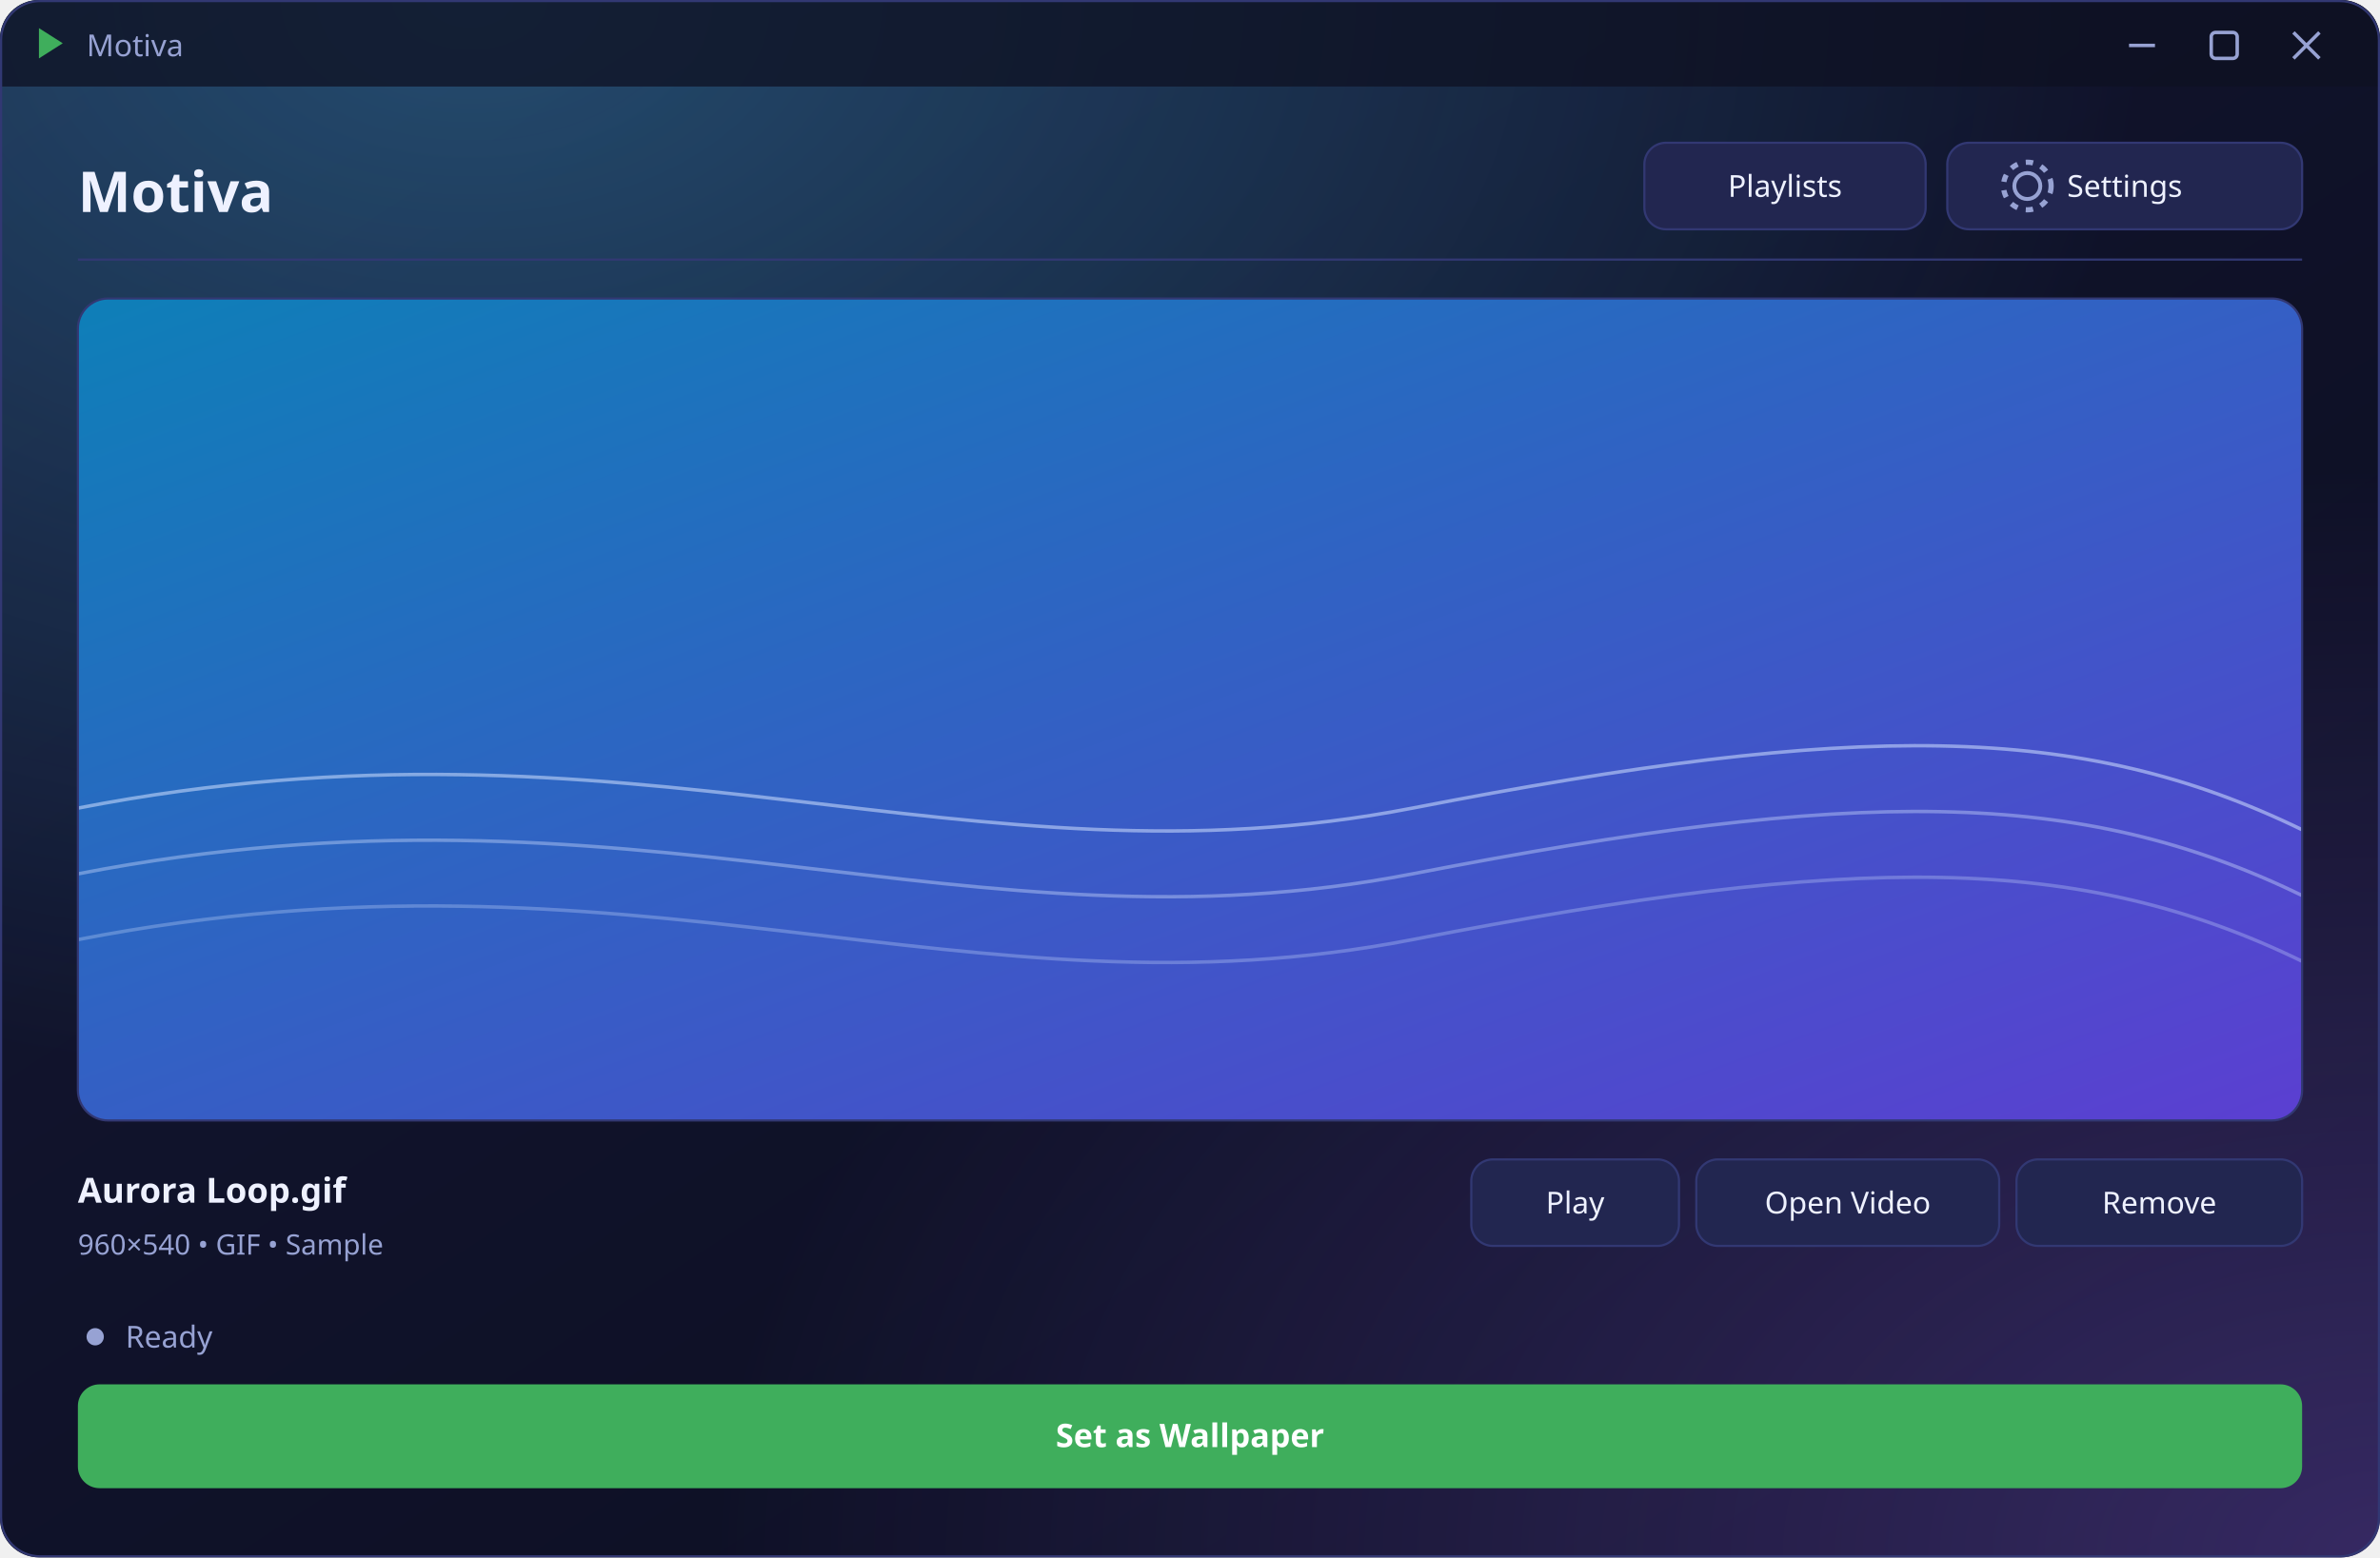
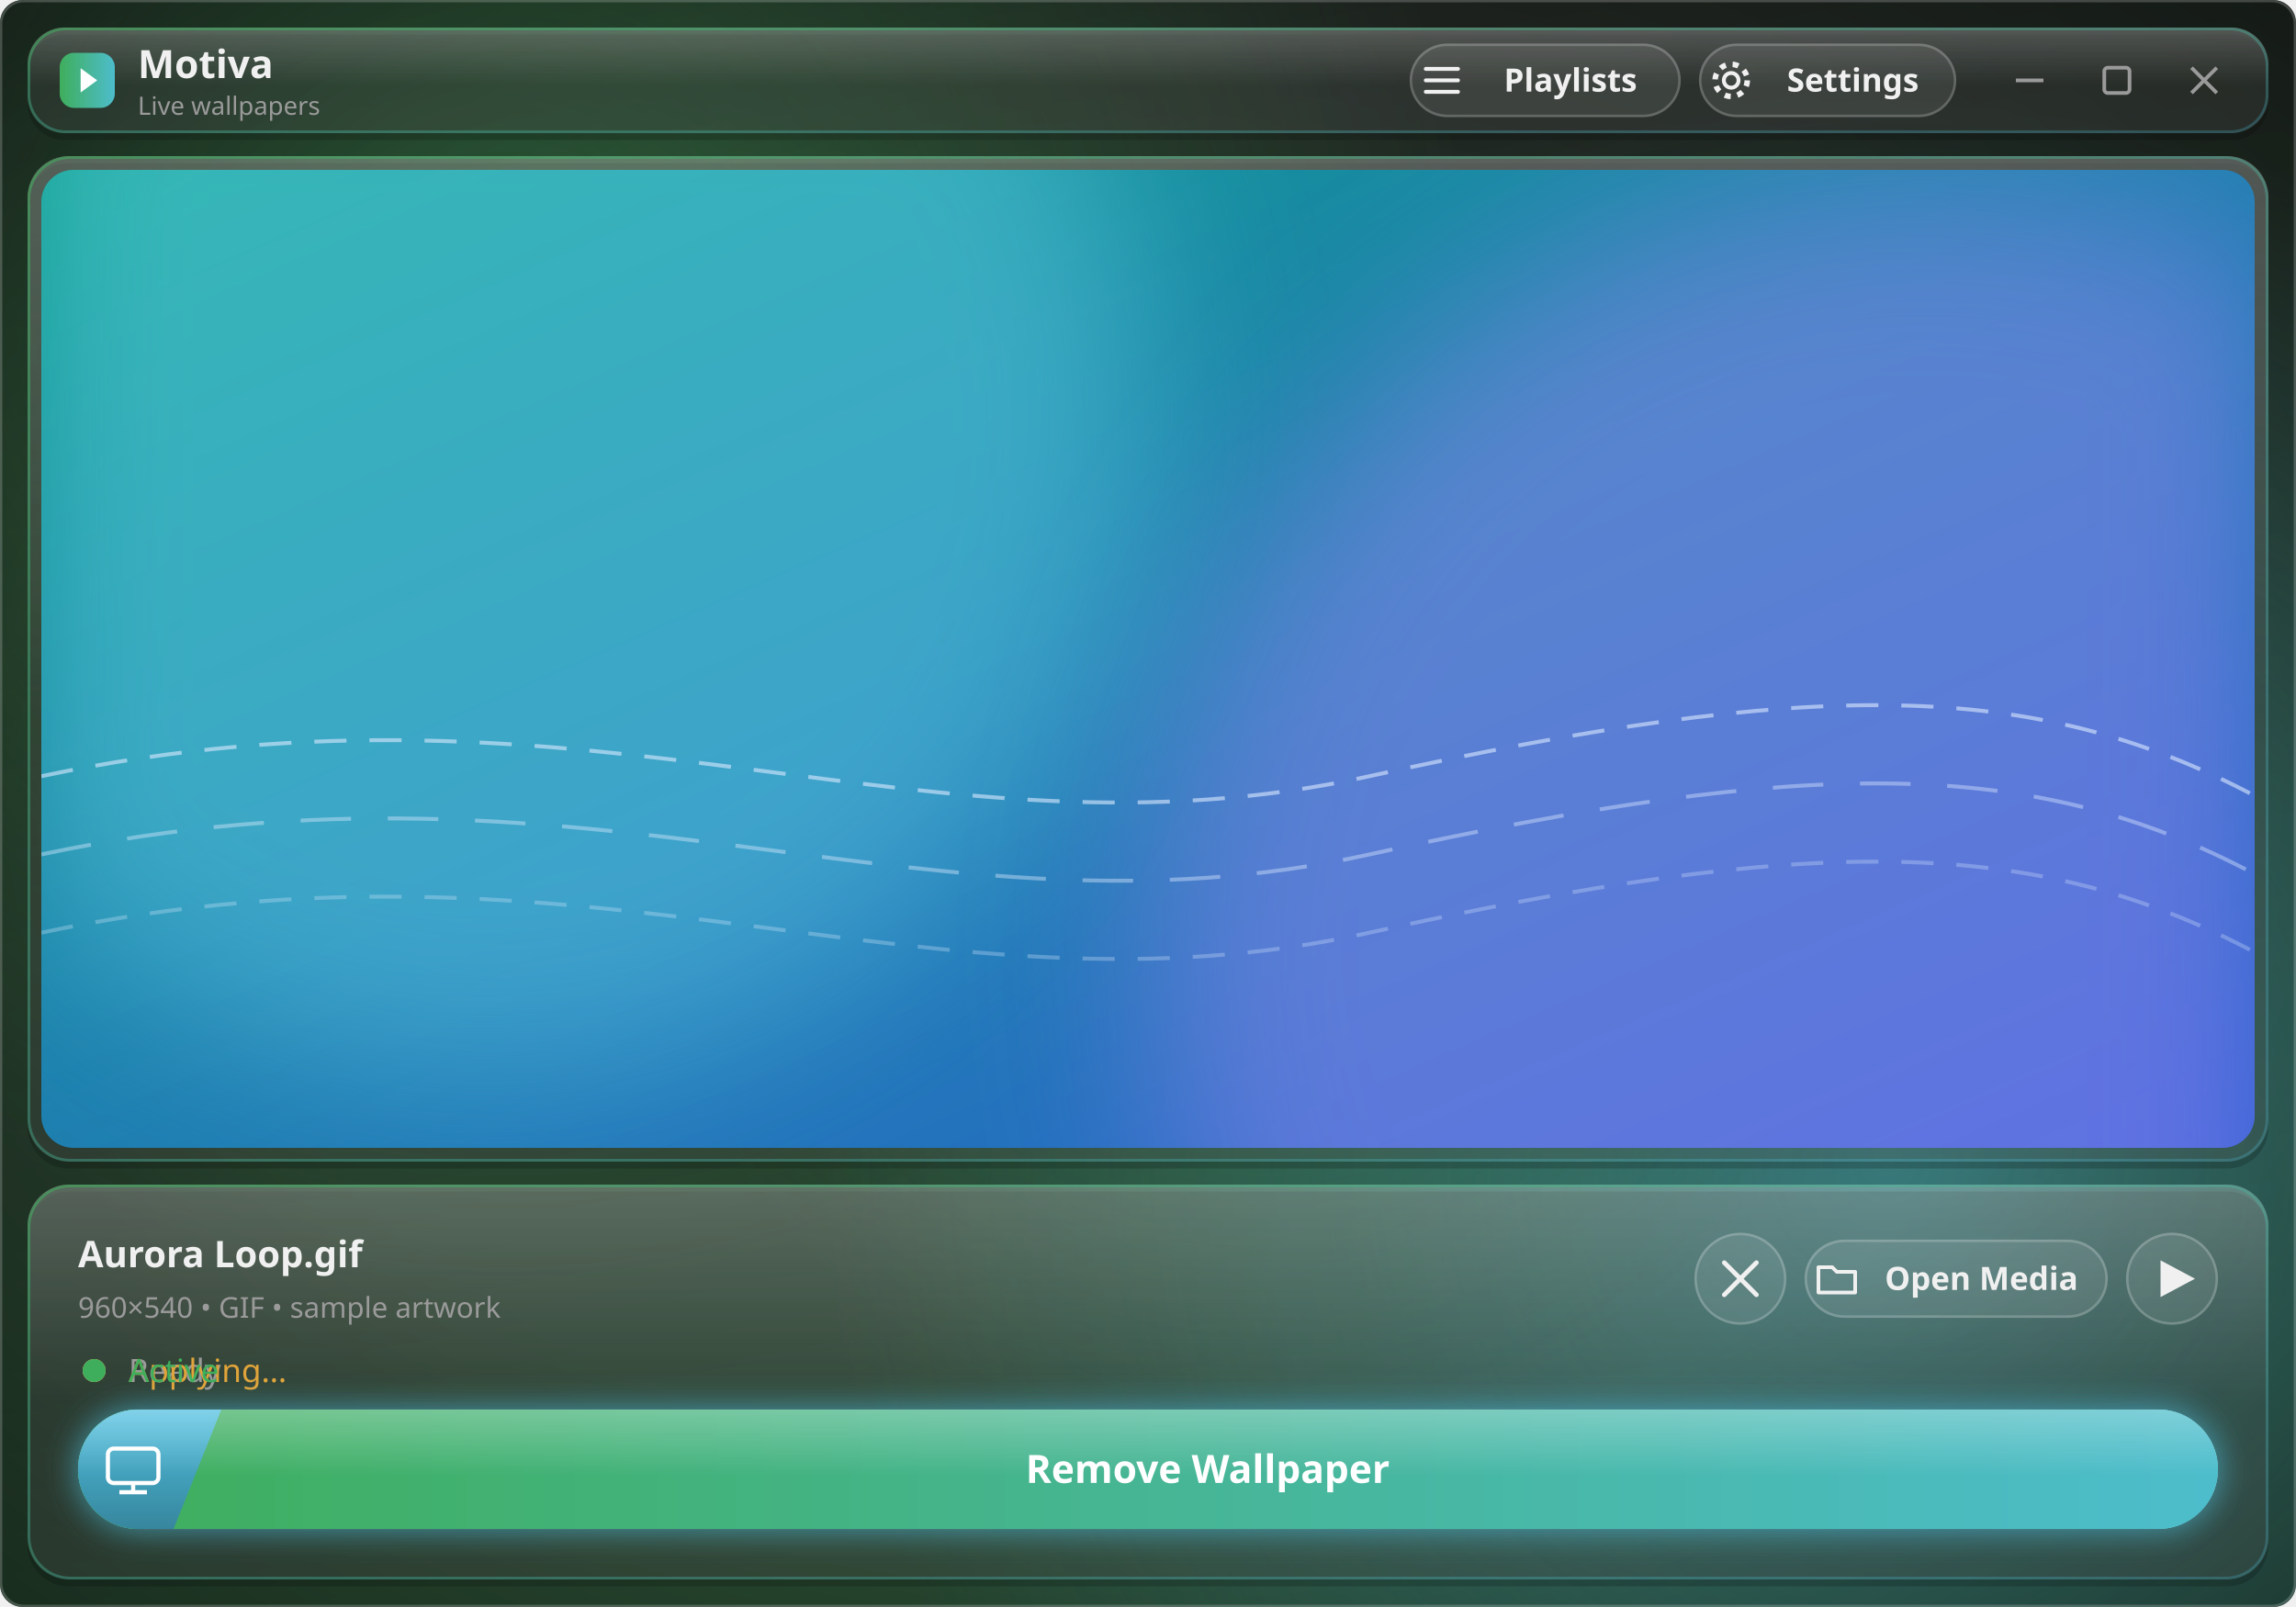
- <svg xmlns="http://www.w3.org/2000/svg" viewBox="0 0 1100 720" width="1100" height="720" role="img" aria-label="Illustration of the Motiva window">
+ <svg xmlns="http://www.w3.org/2000/svg" viewBox="0 0 1000 700" width="1000" height="700" role="img" aria-label="Illustration of the Motiva window (Dark Aurora theme)">
+   <style>
+ text{font-family:Bahnschrift, 'Segoe UI', system-ui, sans-serif}
+ @media (prefers-reduced-motion:reduce){*{animation:none!important}}
+ .d1{animation:d1 16s ease-in-out infinite alternate}.d2{animation:d2 19s ease-in-out infinite alternate}.d3{animation:d3 13s ease-in-out infinite alternate}
+ @keyframes d1{to{transform:translate(70px,50px)}}@keyframes d2{to{transform:translate(-80px,-40px)}}@keyframes d3{to{transform:translate(40px,-60px)}}
+ .wave{stroke-dasharray:14 10;animation:wv 6s linear infinite}@keyframes wv{to{stroke-dashoffset:-96}}
+ .wave2{stroke-dasharray:22 16;animation:wv 9s linear infinite reverse}
+ .s1{animation:s1 10s infinite}.s2{animation:s2 10s infinite}.s3{animation:s3 10s infinite}
+ @keyframes s1{0%,30%{opacity:1}34%,96%{opacity:0}100%{opacity:1}}
+ @keyframes s2{0%,30%{opacity:0}34%,48%{opacity:1}52%,100%{opacity:0}}
+ @keyframes s3{0%,48%{opacity:0}52%,92%{opacity:1}96%,100%{opacity:0}}
+ .pulse{animation:pl 2.4s ease-in-out infinite}@keyframes pl{50%{opacity:.35}}
+ .spin{transform-box:fill-box;transform-origin:center;animation:sp 1.1s linear infinite}@keyframes sp{to{transform:rotate(360deg)}}
+ .hov{animation:hv 12s infinite steps(1)}
+ .flowdash{stroke-dasharray:9 9;animation:fd 1.4s linear infinite}@keyframes fd{to{stroke-dashoffset:-36}}
+ .tg{animation:tg 6s ease-in-out infinite alternate}@keyframes tg{0%,35%{transform:translateX(0)}65%,100%{transform:translateX(20px)}}
+ .tgb{animation:tgb 6s ease-in-out infinite alternate}@keyframes tgb{0%,35%{opacity:0}65%,100%{opacity:1}}
+ .tg2{animation:tg 6s ease-in-out infinite alternate-reverse}.tgb2{animation:tgb 6s ease-in-out infinite alternate-reverse}
+ .thumb{animation:th 5s ease-in-out infinite alternate}@keyframes th{from{transform:translateX(-70px)}to{transform:translateX(40px)}}
+ .fill{animation:fl 5s ease-in-out infinite alternate;transform-box:fill-box;transform-origin:left}@keyframes fl{from{transform:scaleX(.45)}to{transform:scaleX(1)}}
+ .ring{animation:rg 12s infinite steps(1)}
+ .fade{animation:fa 12s infinite}
+ </style>
  <defs>
-     <linearGradient id="bga" x1="0" y1="0" x2="1" y2="1">
-       <stop offset="0" stop-color="#141733" />
-       <stop offset="1" stop-color="#0b0d1f" />
-     </linearGradient>
-     <radialGradient id="g1a" cx="20%" cy="0%" r="70%">
-       <stop offset="0" stop-color="#4cc9ff" stop-opacity=".30" />
-       <stop offset="1" stop-color="#4cc9ff" stop-opacity="0" />
+     <linearGradient id="bga" x1="0" y1="0" x2=".25" y2="1">
+       <stop offset="0" stop-color="#1e1e1e" />
+       <stop offset="1" stop-color="#284931" />
+     </linearGradient>
+     <radialGradient id="baa">
+       <stop offset="0" stop-color="#3fae5c" stop-opacity="0.42" />
+       <stop offset="1" stop-color="#3fae5c" stop-opacity="0" />
    </radialGradient>
-     <radialGradient id="g2a" cx="100%" cy="100%" r="70%">
-       <stop offset="0" stop-color="#9a6bff" stop-opacity=".30" />
-       <stop offset="1" stop-color="#9a6bff" stop-opacity="0" />
+     <radialGradient id="bba">
+       <stop offset="0" stop-color="#4fc0e0" stop-opacity="0.42" />
+       <stop offset="1" stop-color="#4fc0e0" stop-opacity="0" />
    </radialGradient>
+     <radialGradient id="vga" cx=".5" cy=".5" r=".75">
+       <stop offset=".55" stop-color="#000" stop-opacity="0" />
+       <stop offset="1" stop-color="#000" stop-opacity=".42" />
+     </radialGradient>
+     <linearGradient id="pba" x1="0" y1="0" x2="1" y2="0">
+       <stop offset="0" stop-color="#3fae5c" />
+       <stop offset="1" stop-color="#4dbdcc" />
+     </linearGradient>
+     <linearGradient id="pma" x1="0" y1="0" x2="0" y2="1">
+       <stop offset="0" stop-color="#4fc0e0" />
+       <stop offset="1" stop-color="#37869d" />
+     </linearGradient>
+     <linearGradient id="sha" x1="0" y1="0" x2="0" y2="1">
+       <stop offset="0" stop-color="#fff" stop-opacity=".28" />
+       <stop offset=".55" stop-color="#fff" stop-opacity="0" />
+     </linearGradient>
+     <linearGradient id="rima" x1="0" y1="0" x2="1" y2="1">
+       <stop offset="0" stop-color="#3fae5c" stop-opacity=".55" />
+       <stop offset="1" stop-color="#4fc0e0" stop-opacity=".25" />
+     </linearGradient>
+     <filter id="gla" x="-20%" y="-40%" width="140%" height="180%">
+       <feGaussianBlur stdDeviation="7" />
+     </filter>
  </defs>
  <defs>
    <linearGradient id="ta0" x1="0" y1="0" x2="1" y2="1">
-       <stop offset="0" stop-color="#0e7fb8" />
-       <stop offset="1" stop-color="#5b3fd1" />
+       <stop offset="0" stop-color="#0f9e8e" />
+       <stop offset="1" stop-color="#2b5fd0" />
    </linearGradient>
    <linearGradient id="ta1" x1="0" y1="0" x2="1" y2="1">
-       <stop offset="0" stop-color="#7a3fd1" />
-       <stop offset="1" stop-color="#1b2f8f" />
+       <stop offset="0" stop-color="#7a45d6" />
+       <stop offset="1" stop-color="#1f3a9a" />
    </linearGradient>
    <linearGradient id="ta2" x1="0" y1="0" x2="1" y2="1">
-       <stop offset="0" stop-color="#0b8f86" />
-       <stop offset="1" stop-color="#1a4aa8" />
+       <stop offset="0" stop-color="#14a37a" />
+       <stop offset="1" stop-color="#0b5a86" />
    </linearGradient>
    <linearGradient id="ta3" x1="0" y1="0" x2="1" y2="1">
-       <stop offset="0" stop-color="#16a05a" />
-       <stop offset="1" stop-color="#0b5a86" />
+       <stop offset="0" stop-color="#d6624a" />
+       <stop offset="1" stop-color="#7a2fa8" />
    </linearGradient>
    <linearGradient id="ta4" x1="0" y1="0" x2="1" y2="1">
-       <stop offset="0" stop-color="#d1553f" />
-       <stop offset="1" stop-color="#6a2fa8" />
+       <stop offset="0" stop-color="#1fb0d1" />
+       <stop offset="1" stop-color="#4b4fd6" />
    </linearGradient>
    <linearGradient id="ta5" x1="0" y1="0" x2="1" y2="1">
-       <stop offset="0" stop-color="#2bb8a0" />
-       <stop offset="1" stop-color="#2a5bd0" />
+       <stop offset="0" stop-color="#52c06a" />
+       <stop offset="1" stop-color="#0f7f8e" />
    </linearGradient>
    <linearGradient id="ta6" x1="0" y1="0" x2="1" y2="1">
-       <stop offset="0" stop-color="#5b3fd1" />
-       <stop offset="1" stop-color="#a83f9a" />
+       <stop offset="0" stop-color="#a84fd6" />
+       <stop offset="1" stop-color="#d65a8f" />
    </linearGradient>
    <linearGradient id="ta7" x1="0" y1="0" x2="1" y2="1">
-       <stop offset="0" stop-color="#1aa7d1" />
-       <stop offset="1" stop-color="#3f4fd1" />
-     </linearGradient>
+       <stop offset="0" stop-color="#2b6fd6" />
+       <stop offset="1" stop-color="#12b5a0" />
+     </linearGradient>
+     <filter id="bla" x="-50%" y="-50%" width="200%" height="200%">
+       <feGaussianBlur stdDeviation="38" />
+     </filter>
  </defs>
-   <clipPath id="ca">
-     <rect width="1100" height="720" rx="18" />
+   <clipPath id="wca">
+     <rect width="1000" height="700" rx="10" />
  </clipPath>
-   <g clip-path="url(#ca)">
-     <rect width="1100" height="720" fill="url(#bga)" />
-     <rect width="1100" height="720" fill="url(#g1a)" />
-     <rect width="1100" height="720" fill="url(#g2a)" />
-     <rect x="0" y="0" width="1100" height="40" rx="0" fill="#0e1022" opacity=".75" />
-     <path d="M18 13l11 7-11 7z" fill="#3fae5c" />
-     <text x="40" y="26" font-family="Segoe UI, system-ui, sans-serif" font-size="14" font-weight="500" fill="#97a2d3" text-anchor="start">Motiva</text>
-     <path d="M984 21h12" stroke="#97a2d3" stroke-width="1.6" />
-     <rect x="1022" y="15" width="12" height="12" rx="2" fill="none" stroke="#97a2d3" stroke-width="1.6" />
-     <path d="M1060 15l12 12M1072 15l-12 12" stroke="#97a2d3" stroke-width="1.6" />
-     <text x="36" y="98" font-family="Segoe UI, system-ui, sans-serif" font-size="26" font-weight="700" fill="#eef1ff" text-anchor="start">Motiva</text>
-     <rect x="760" y="66" width="130" height="40" rx="10" fill="#222650" stroke="#323873" />
-     <text x="825.0" y="91.0" font-family="Segoe UI, system-ui, sans-serif" font-size="14" font-weight="500" fill="#eef1ff" text-anchor="middle">Playlists</text>
-     <rect x="900" y="66" width="164" height="40" rx="10" fill="#222650" stroke="#323873" />
-     <text x="982.0" y="91.0" font-family="Segoe UI, system-ui, sans-serif" font-size="14" font-weight="500" fill="#eef1ff" text-anchor="middle">       Settings</text>
-     <circle cx="937" cy="86" r="6" fill="none" stroke="#97a2d3" stroke-width="1.8" />
-     <circle cx="937" cy="86" r="11" fill="none" stroke="#97a2d3" stroke-width="2.4" stroke-dasharray="3.4 3.9" />
-     <path d="M36 120H1064" stroke="#323873" />
-     <clipPath id="pva">
-       <rect x="36" y="138" width="1028" height="380" rx="14" />
+   <g clip-path="url(#wca)">
+     <rect x="0" y="0" width="1000" height="700" rx="0" fill="url(#bga)" />
+     <g class="d1">
+       <circle cx="220.0" cy="140.0" r="420.0" fill="url(#baa)" />
+     </g>
+     <g class="d2">
+       <circle cx="820.0" cy="504.0" r="460.0" fill="url(#bba)" />
+     </g>
+     <g class="d3">
+       <circle cx="550.0" cy="350.0" r="280.0" fill="url(#baa)" opacity=".6" />
+     </g>
+     <rect x="0" y="0" width="1000" height="700" rx="0" fill="url(#vga)" />
+     <rect x="12" y="12" width="976" height="46" rx="16" fill="rgba(0,0,0,.18)" transform="translate(0 3)" />
+     <rect x="12" y="12" width="976" height="46" rx="16" fill="rgba(255,255,255,.085)" />
+     <rect x="12" y="12" width="976" height="46" rx="16" fill="url(#sha)" opacity="0.7" />
+     <rect x="12.6" y="12.6" width="974.8" height="44.8" rx="16" fill="none" stroke="url(#rima)" stroke-width="1.2" />
+     <rect x="26" y="23" width="24" height="24" rx="6.24" fill="url(#pba)" />
+     <path d="M35.12 29.72l7.2 5.28-7.2 5.28z" fill="#fff" />
+     <text x="60" y="34" font-size="17" font-weight="700" fill="#f0f0f0" text-anchor="start">Motiva</text>
+     <text x="60" y="50" font-size="11" font-weight="400" fill="#9a9a9a" text-anchor="start">Live wallpapers</text>
+     <path d="M878.0 35.0h12" stroke="#9a9a9a" stroke-width="1.6" />
+     <rect x="916.5" y="29.5" width="11" height="11" rx="1.5" fill="none" stroke="#9a9a9a" stroke-width="1.6" />
+     <path d="M954.5 29.5l11 11M965.5 29.5l-11 11" stroke="#9a9a9a" stroke-width="1.6" />
+     <rect x="740" y="19" width="112" height="32" rx="16.0" fill="rgba(255,255,255,.085)" />
+     <rect x="740.5" y="19.5" width="111" height="31" rx="16.0" fill="none" stroke="rgba(255,255,255,.20)" stroke-width="1.1" />
+     <circle cx="754" cy="35.0" r="3.2" fill="none" stroke="#f0f0f0" stroke-width="1.7" />
+     <circle cx="754" cy="35.0" r="7" fill="none" stroke="#f0f0f0" stroke-width="2.4" stroke-dasharray="2.6 3" />
+     <text x="807.0" y="39.9" font-size="14" font-weight="600" fill="#f0f0f0" text-anchor="middle">Settings</text>
+     <rect x="614" y="19" width="118" height="32" rx="16.0" fill="rgba(255,255,255,.085)" />
+     <rect x="614.5" y="19.5" width="117" height="31" rx="16.0" fill="none" stroke="rgba(255,255,255,.20)" stroke-width="1.1" />
+     <path d="M621 30.0h14M621 35.0h14M621 40.0h14" stroke="#f0f0f0" stroke-width="1.7" stroke-linecap="round" />
+     <text x="684.0" y="39.9" font-size="14" font-weight="600" fill="#f0f0f0" text-anchor="middle">Playlists</text>
+     <rect x="12" y="68" width="976" height="438" rx="18" fill="rgba(0,0,0,.18)" transform="translate(0 3)" />
+     <rect x="12" y="68" width="976" height="438" rx="18" fill="rgba(255,255,255,.085)" />
+     <rect x="12" y="68" width="976" height="438" rx="18" fill="url(#sha)" opacity="0.7" />
+     <rect x="12.6" y="68.6" width="974.8" height="436.8" rx="18" fill="none" stroke="url(#rima)" stroke-width="1.2" />
+     <clipPath id="ma1874">
+       <rect x="18" y="74" width="964" height="426" rx="14" />
    </clipPath>
-     <g clip-path="url(#pva)">
-       <rect x="36" y="138" width="1028" height="380" fill="url(#ta0)" />
-       <path d="M36 373.6C293.0 323.6 447.2 413.6 652.8 373.6S961.2 333.6 1064 383.6" fill="none" stroke="#cfe0ff" stroke-opacity="0.55" stroke-width="1.6" />
-       <path d="M36 404.0C293.0 354.0 447.2 444.0 652.8 404.0S961.2 364.0 1064 414.0" fill="none" stroke="#cfe0ff" stroke-opacity="0.4" stroke-width="1.6" />
-       <path d="M36 434.4C293.0 384.4 447.2 474.4 652.8 434.4S961.2 394.4 1064 444.4" fill="none" stroke="#cfe0ff" stroke-opacity="0.3" stroke-width="1.6" />
-     </g>
-     <rect x="36" y="138" width="1028" height="380" rx="14" fill="none" stroke="#323873" />
-     <text x="36" y="556" font-family="Segoe UI, system-ui, sans-serif" font-size="16" font-weight="700" fill="#eef1ff" text-anchor="start">Aurora Loop.gif</text>
-     <text x="36" y="580" font-family="Segoe UI, system-ui, sans-serif" font-size="13" font-weight="400" fill="#97a2d3" text-anchor="start">960×540   •   GIF   •   Sample</text>
-     <rect x="680" y="536" width="96" height="40" rx="10" fill="#222650" stroke="#323873" />
-     <text x="728.0" y="561.0" font-family="Segoe UI, system-ui, sans-serif" font-size="14" font-weight="500" fill="#eef1ff" text-anchor="middle">Play</text>
-     <rect x="784" y="536" width="140" height="40" rx="10" fill="#222650" stroke="#323873" />
-     <text x="854.0" y="561.0" font-family="Segoe UI, system-ui, sans-serif" font-size="14" font-weight="500" fill="#eef1ff" text-anchor="middle">Open Video</text>
-     <rect x="932" y="536" width="132" height="40" rx="10" fill="#222650" stroke="#323873" />
-     <text x="998.0" y="561.0" font-family="Segoe UI, system-ui, sans-serif" font-size="14" font-weight="500" fill="#eef1ff" text-anchor="middle">Remove</text>
-     <circle cx="44" cy="618" r="4" fill="#97a2d3" />
-     <text x="58" y="623" font-family="Segoe UI, system-ui, sans-serif" font-size="14" font-weight="400" fill="#97a2d3" text-anchor="start">Ready</text>
-     <rect x="36" y="640" width="1028" height="48" rx="10" fill="#3fae5c" />
-     <text x="550.0" y="669.0" font-family="Segoe UI, system-ui, sans-serif" font-size="15" font-weight="600" fill="#fff" text-anchor="middle">Set as Wallpaper</text>
+     <g clip-path="url(#ma1874)">
+       <rect x="18" y="74" width="964" height="426" rx="0" fill="url(#ta0)" />
+       <circle cx="210.8" cy="180.5" r="289.2" fill="#7be6ff" opacity=".35" filter="url(#bla)" />
+       <circle cx="837.4" cy="414.8" r="337.4" fill="#b08bff" opacity=".4" filter="url(#bla)" />
+       <path class="wave" d="M18 338.12C259.0 287.0 403.6 380.72 596.4 338.12S885.6 295.52 982 346.64" fill="none" stroke="#dbe9ff" stroke-opacity="0.6" stroke-width="1.7" />
+       <path class="wave2" d="M18 372.2C259.0 321.08 403.6 414.8 596.4 372.2S885.6 329.6 982 380.72" fill="none" stroke="#dbe9ff" stroke-opacity="0.42" stroke-width="1.7" />
+       <path class="wave" d="M18 406.28C259.0 355.16 403.6 448.88 596.4 406.28S885.6 363.68 982 414.8" fill="none" stroke="#dbe9ff" stroke-opacity="0.3" stroke-width="1.7" />
+     </g>
+     <rect x="12" y="516" width="976" height="172" rx="18" fill="rgba(0,0,0,.18)" transform="translate(0 3)" />
+     <rect x="12" y="516" width="976" height="172" rx="18" fill="rgba(255,255,255,.085)" />
+     <rect x="12" y="516" width="976" height="172" rx="18" fill="url(#sha)" opacity="0.7" />
+     <rect x="12.6" y="516.6" width="974.8" height="170.8" rx="18" fill="none" stroke="url(#rima)" stroke-width="1.2" />
+     <rect x="926" y="537" width="40" height="40" rx="20.0" fill="rgba(255,255,255,.085)" />
+     <rect x="926.5" y="537.5" width="39" height="39" rx="20.0" fill="none" stroke="rgba(255,255,255,.20)" stroke-width="1.1" />
+     <path d="M941.0 549.0l15 8-15 8z" fill="#f0f0f0" />
+     <rect x="786" y="540" width="132" height="34" rx="17.0" fill="rgba(255,255,255,.085)" />
+     <rect x="786.5" y="540.5" width="131" height="33" rx="17.0" fill="none" stroke="rgba(255,255,255,.20)" stroke-width="1.1" />
+     <path d="M792 552.0h6l2 2h8v9h-16z" fill="none" stroke="#f0f0f0" stroke-width="1.6" stroke-linejoin="round" />
+     <text x="863.0" y="561.9" font-size="14" font-weight="600" fill="#f0f0f0" text-anchor="middle">Open Media</text>
+     <rect x="738" y="537" width="40" height="40" rx="20.0" fill="rgba(255,255,255,.085)" />
+     <rect x="738.5" y="537.5" width="39" height="39" rx="20.0" fill="none" stroke="rgba(255,255,255,.20)" stroke-width="1.1" />
+     <path d="M751.0 550.0l14 14M765.0 550.0l-14 14" stroke="#f0f0f0" stroke-width="2" stroke-linecap="round" />
+     <text x="34" y="552" font-size="16" font-weight="700" fill="#f0f0f0" text-anchor="start">Aurora Loop.gif</text>
+     <text x="34" y="574" font-size="12.5" font-weight="400" fill="#9a9a9a" text-anchor="start">960×540  •  GIF  •  sample artwork</text>
+     <g class="s1">
+       <circle cx="41" cy="597" r="5" fill="#9a9a9a" />
+       <text x="56" y="602" font-size="14" font-weight="400" fill="#9a9a9a" text-anchor="start">Ready</text>
+       <clipPath id="pcaa34614">
+         <rect x="34" y="614" width="932" height="52" rx="26.0" />
+       </clipPath>
+       <rect x="34" y="614" width="932" height="52" rx="26.0" fill="#4fc0e0" opacity=".4" filter="url(#gla)" />
+       <g clip-path="url(#pcaa34614)">
+         <rect x="34" y="614" width="932" height="52" rx="0" fill="url(#pba)" />
+         <polygon points="34,614 96.4,614 75.6,666 34,666" fill="url(#pma)" />
+         <rect x="34" y="614" width="932" height="52" rx="0" fill="url(#sha)" />
+       </g>
+       <rect x="47.0" y="631.0" width="22" height="15" rx="2.5" fill="none" stroke="#fff" stroke-width="1.8" />
+       <path d="M52.0 650.0h12M58.0 646.0v4" stroke="#fff" stroke-width="1.8" fill="none" />
+       <text x="526.0" y="645.95" font-size="17" font-weight="700" fill="#fff" text-anchor="middle">Set as Wallpaper</text>
+     </g>
+     <g class="s2">
+       <circle cx="41" cy="597" r="5" fill="#e0a43a" class="pulse" />
+       <text x="56" y="602" font-size="14" font-weight="400" fill="#e0a43a" text-anchor="start">Applying…</text>
+       <rect x="34" y="614" width="932" height="52" rx="26.0" fill="rgba(255,255,255,.085)" />
+       <rect x="34.5" y="614.5" width="931" height="51" rx="26.0" fill="none" stroke="rgba(255,255,255,.20)" stroke-width="1.1" />
+       <g class="spin">
+         <circle cx="430.0" cy="640" r="8" fill="none" stroke="#3fae5c" stroke-width="2.4" stroke-dasharray="26 26" />
+       </g>
+       <text x="450.0" y="646" font-size="17" font-weight="700" fill="#f0f0f0" text-anchor="start">Applying…</text>
+     </g>
+     <g class="s3">
+       <circle cx="41" cy="597" r="5" fill="#3fae5c" />
+       <text x="56" y="602" font-size="14" font-weight="400" fill="#3fae5c" text-anchor="start">Active</text>
+       <clipPath id="pcac34614">
+         <rect x="34" y="614" width="932" height="52" rx="26.0" />
+       </clipPath>
+       <rect x="34" y="614" width="932" height="52" rx="26.0" fill="#4fc0e0" opacity=".4" filter="url(#gla)" />
+       <g clip-path="url(#pcac34614)">
+         <rect x="34" y="614" width="932" height="52" rx="0" fill="url(#pba)" />
+         <polygon points="34,614 96.4,614 75.6,666 34,666" fill="url(#pma)" />
+         <rect x="34" y="614" width="932" height="52" rx="0" fill="url(#sha)" />
+       </g>
+       <rect x="47.0" y="631.0" width="22" height="15" rx="2.5" fill="none" stroke="#fff" stroke-width="1.8" />
+       <path d="M52.0 650.0h12M58.0 646.0v4" stroke="#fff" stroke-width="1.8" fill="none" />
+       <text x="526.0" y="645.95" font-size="17" font-weight="700" fill="#fff" text-anchor="middle">Remove Wallpaper</text>
+     </g>
  </g>
-   <rect x=".5" y=".5" width="1099" height="719" rx="18" fill="none" stroke="#323873" />
+   <rect x=".5" y=".5" width="999" height="699" rx="10" fill="none" stroke="rgba(255,255,255,.20)" />
</svg>
